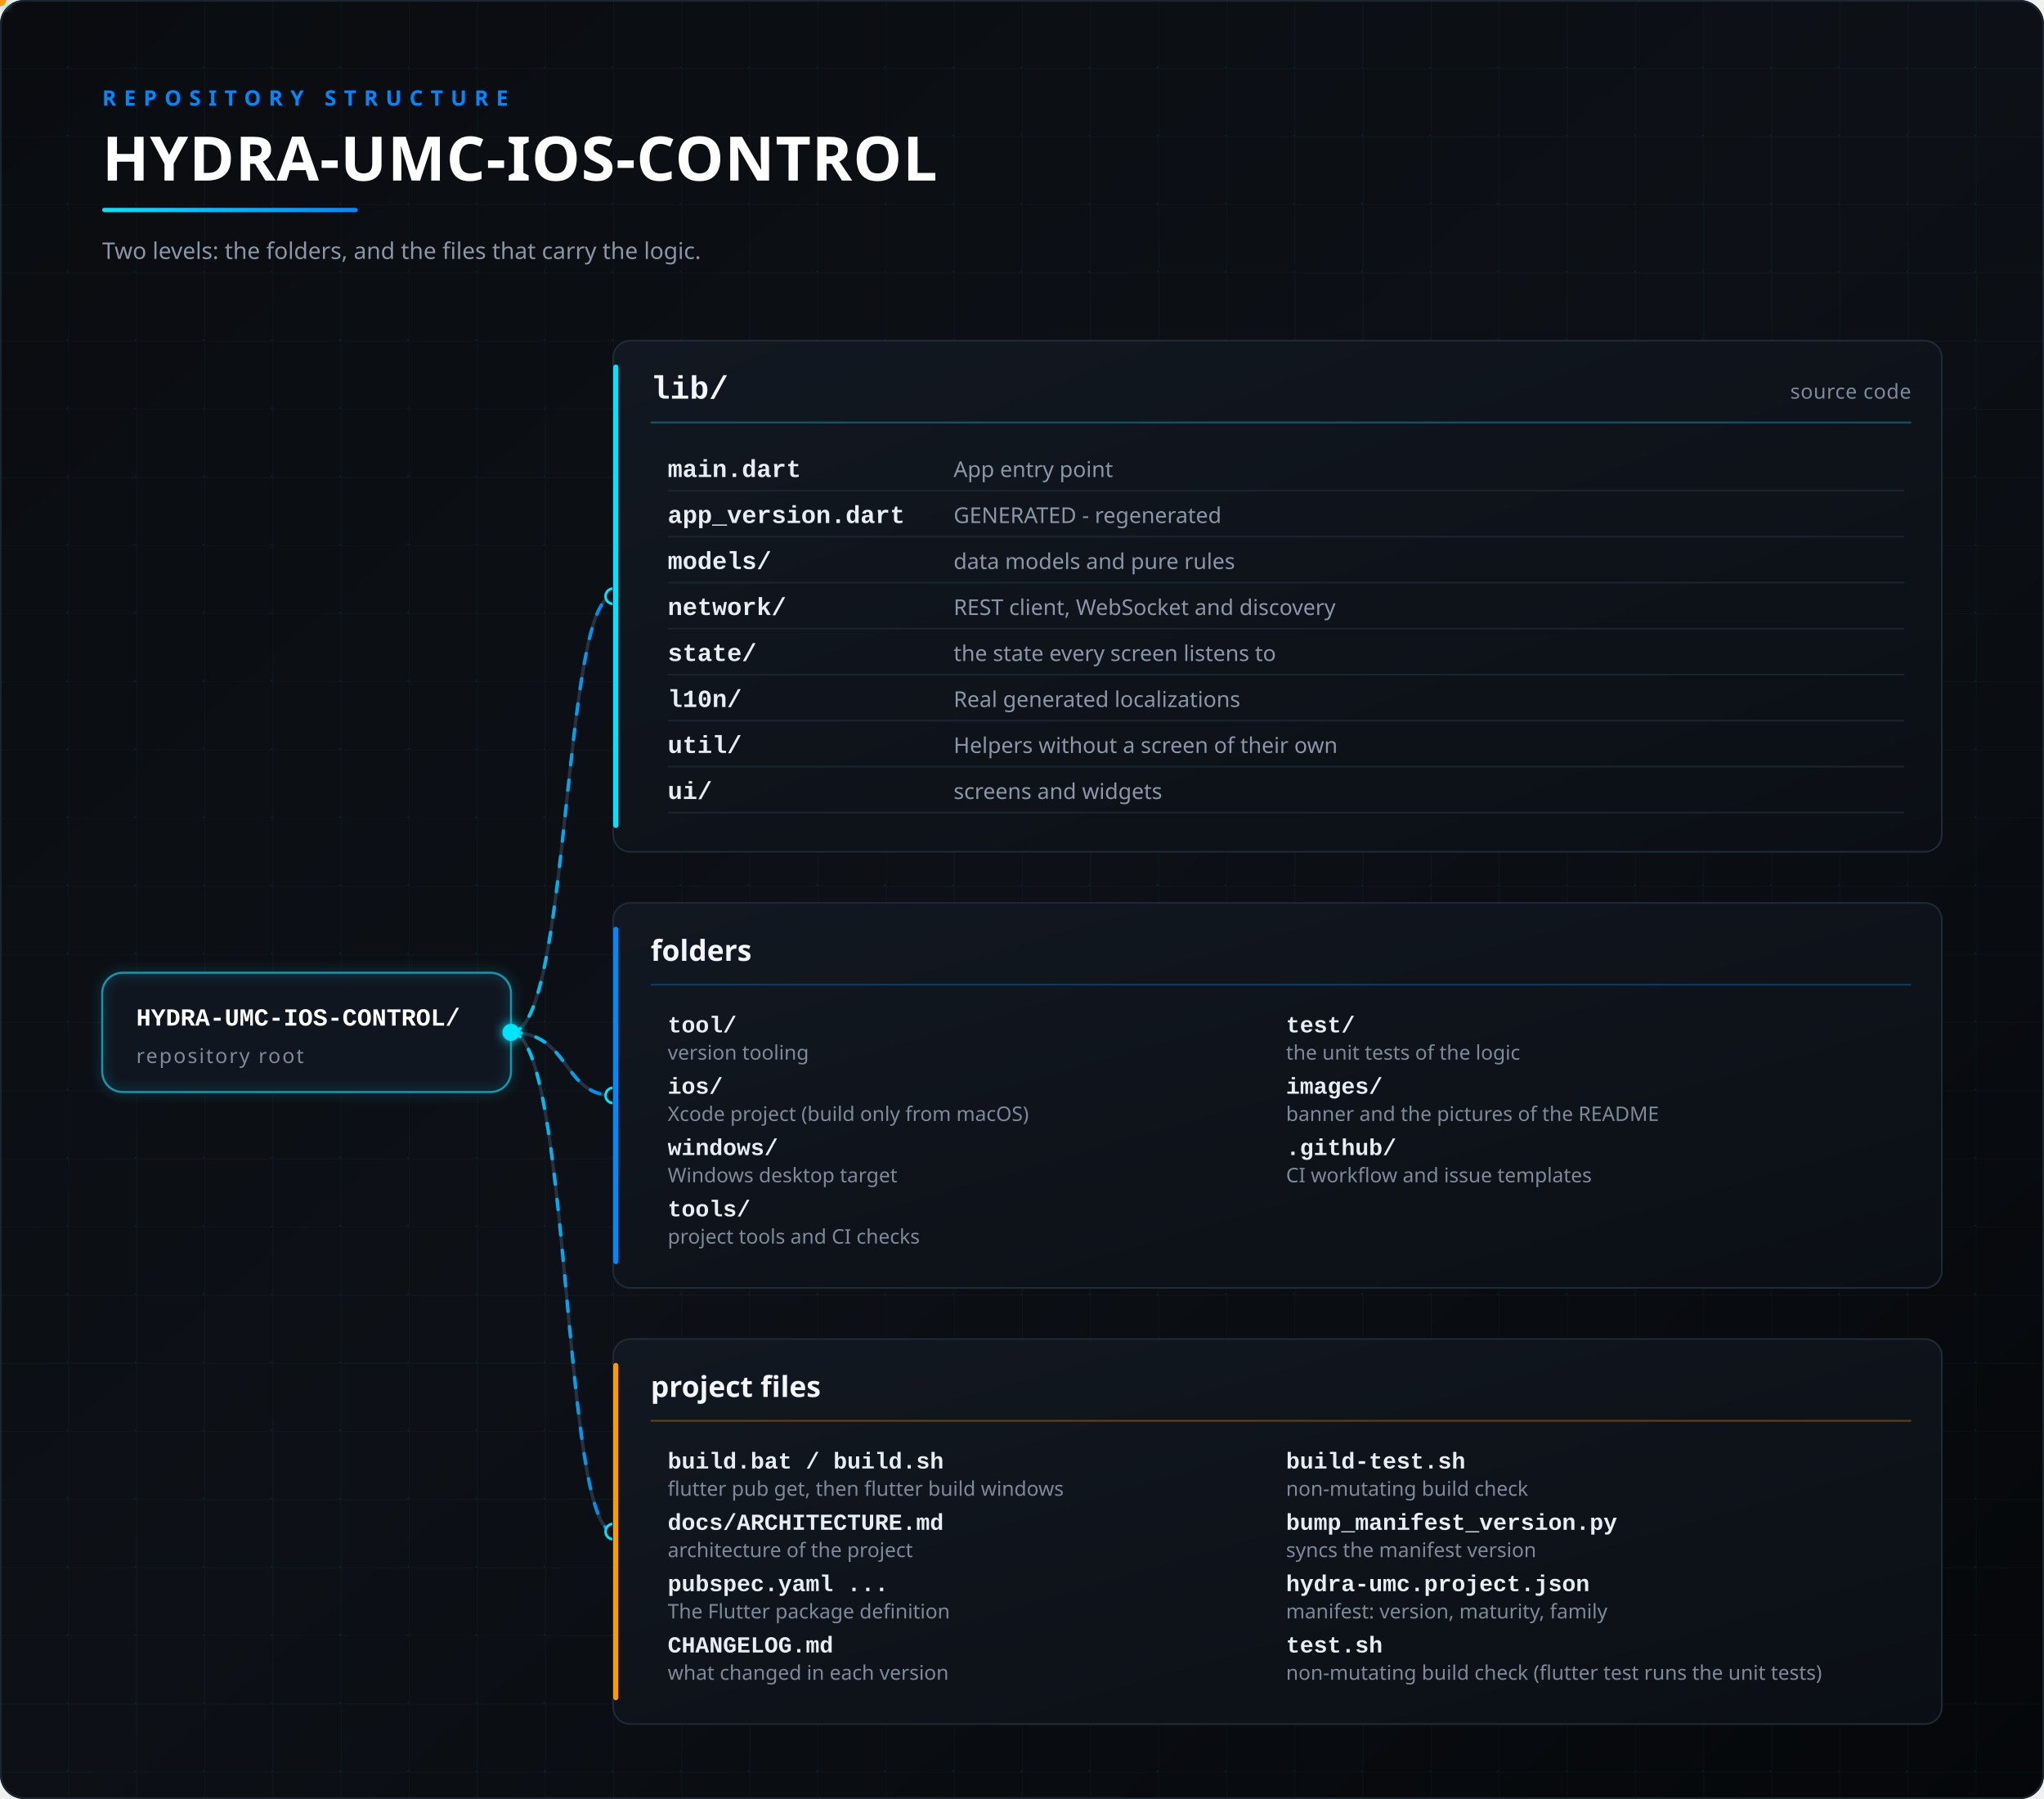
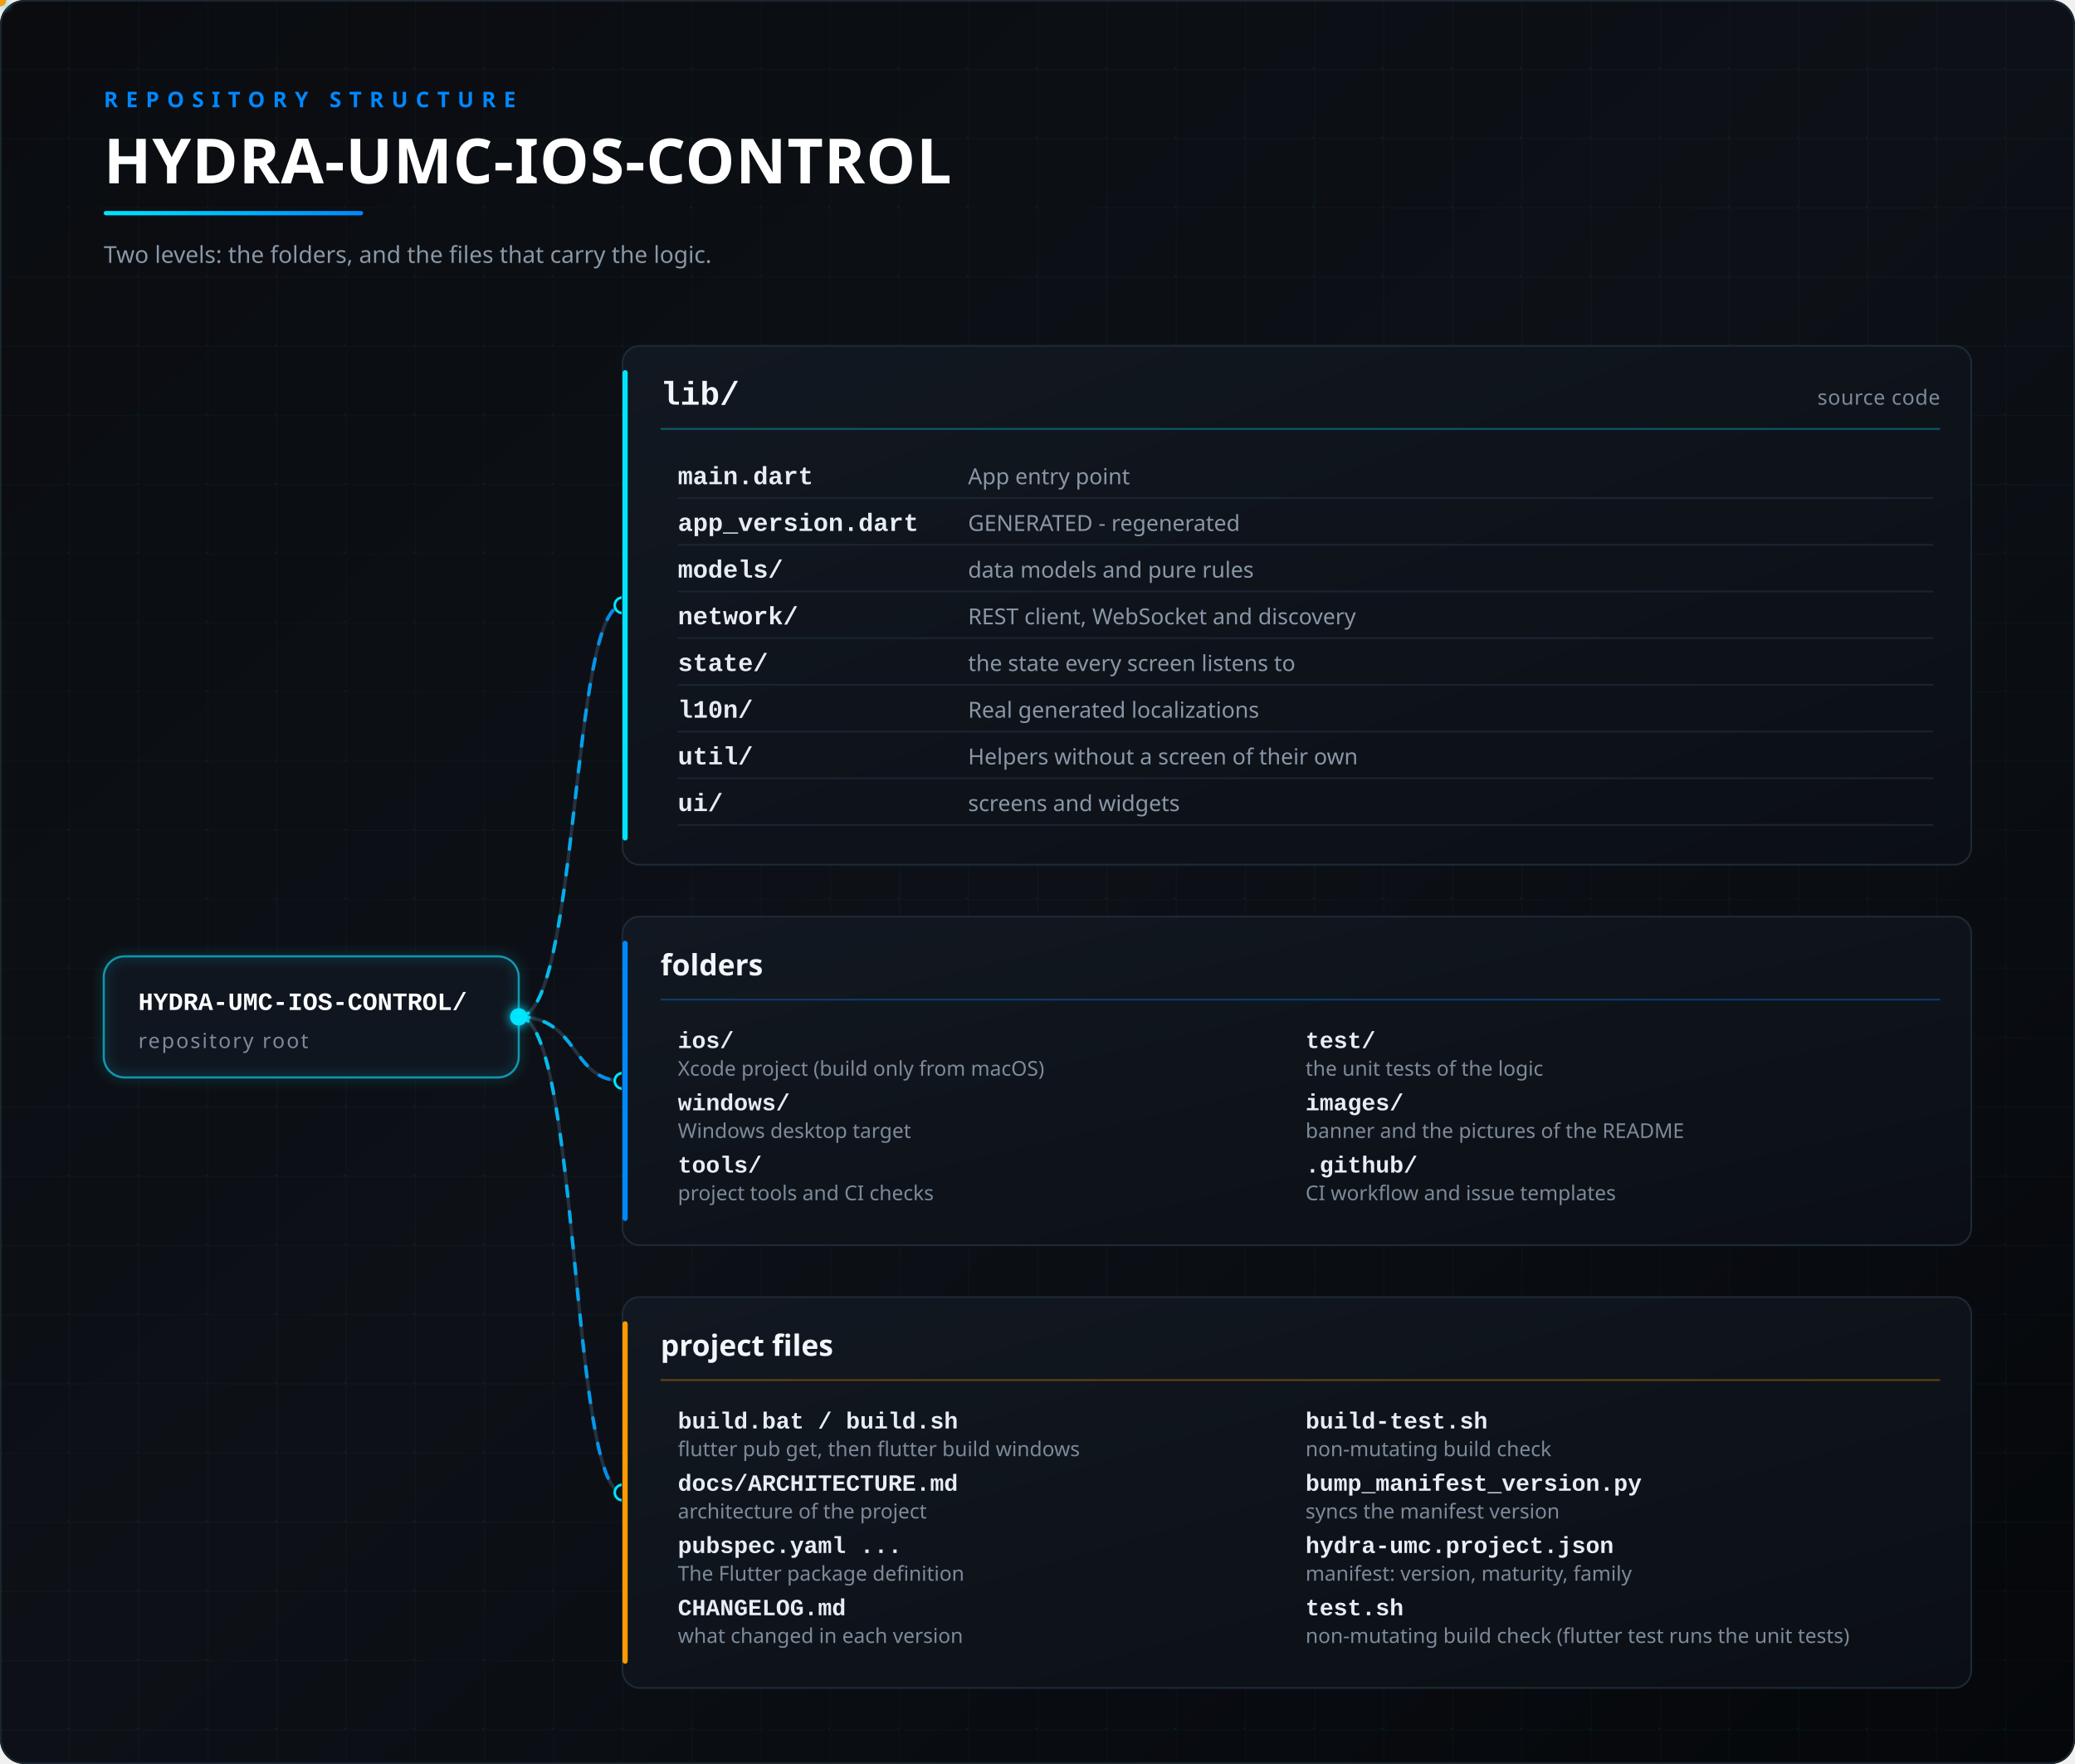
- <svg xmlns="http://www.w3.org/2000/svg" viewBox="0 0 1200 1056" width="100%" role="img" aria-labelledby="t d">
+ <svg xmlns="http://www.w3.org/2000/svg" viewBox="0 0 1200 1020" width="100%" role="img" aria-labelledby="t d">
  <defs>
    <linearGradient id="bg" x1="0" y1="0" x2="1" y2="1">
      <stop offset="0" stop-color="#0A0C10" />
      <stop offset="0.5" stop-color="#0D1117" />
      <stop offset="1" stop-color="#05070A" />
    </linearGradient>
    <linearGradient id="card" x1="0" y1="0" x2="1" y2="1">
      <stop offset="0" stop-color="#121821" />
      <stop offset="1" stop-color="#0B0F15" />
    </linearGradient>
    <linearGradient id="line" x1="0" y1="0" x2="1" y2="0">
      <stop offset="0" stop-color="#00E5FF" />
      <stop offset="1" stop-color="#0088FF" />
    </linearGradient>
    <filter id="glow" x="-50%" y="-50%" width="200%" height="200%">
      <feGaussianBlur stdDeviation="3" result="b" />
      <feMerge>
        <feMergeNode in="b" />
        <feMergeNode in="SourceGraphic" />
      </feMerge>
    </filter>
    <pattern id="grid" width="40" height="40" patternUnits="userSpaceOnUse">
      <path d="M40 0H0V40" fill="none" stroke="#00E5FF" stroke-opacity="0.035" />
      <circle cx="40" cy="40" r="1" fill="#00E5FF" fill-opacity="0.09" />
    </pattern>
  </defs>
-   <rect width="1200" height="1056" rx="14" fill="url(#bg)" />
-   <rect width="1200" height="1056" rx="14" fill="url(#grid)" />
-   <rect x="0.5" y="0.5" width="1199" height="1055" rx="14" fill="none" stroke="#1B2530" />
+   <rect width="1200" height="1020" rx="14" fill="url(#bg)" />
+   <rect width="1200" height="1020" rx="14" fill="url(#grid)" />
+   <rect x="0.5" y="0.5" width="1199" height="1019" rx="14" fill="none" stroke="#1B2530" />
  <text x="60" y="62" font-family="'Segoe UI','Noto Sans','Noto Sans CJK SC','Microsoft YaHei','Yu Gothic','Helvetica Neue',Helvetica,Arial,sans-serif" font-size="12.5" font-weight="600" fill="#0088FF" text-anchor="start" letter-spacing="4.5">REPOSITORY STRUCTURE</text>
  <text x="60" y="106" font-family="'Segoe UI','Noto Sans','Noto Sans CJK SC','Microsoft YaHei','Yu Gothic','Helvetica Neue',Helvetica,Arial,sans-serif" font-size="36" font-weight="700" fill="#FFFFFF" text-anchor="start" letter-spacing="0.5">HYDRA-UMC-IOS-CONTROL</text>
  <rect x="60" y="122" width="150" height="2.5" rx="1.25" fill="url(#line)">
    <animate attributeName="width" values="40;150;150" keyTimes="0;0.4;1" dur="3s" repeatCount="indefinite" />
  </rect>
  <text x="60" y="152" font-family="'Segoe UI','Noto Sans','Noto Sans CJK SC','Microsoft YaHei','Yu Gothic','Helvetica Neue',Helvetica,Arial,sans-serif" font-size="13.5" font-weight="400" fill="#8A97A6" text-anchor="start">Two levels: the folders, and the files that carry the logic.</text>
-   <path id="c0" d="M300,606 C335,606 330,350 360,350" fill="none" stroke="#243140" stroke-width="2" />
-   <path d="M300,606 C335,606 330,350 360,350" fill="none" stroke="url(#line)" stroke-width="2" stroke-linecap="round" stroke-dasharray="6 9" opacity="0.9">
+   <path id="c0" d="M300,588 C335,588 330,350 360,350" fill="none" stroke="#243140" stroke-width="2" />
+   <path d="M300,588 C335,588 330,350 360,350" fill="none" stroke="url(#line)" stroke-width="2" stroke-linecap="round" stroke-dasharray="6 9" opacity="0.9">
    <animate attributeName="stroke-dashoffset" from="0" to="-30" dur="1.6s" repeatCount="indefinite" />
  </path>
  <circle cx="360" cy="350" r="4.5" fill="#0D1117" stroke="#00E5FF" stroke-width="1.5" />
-   <path id="c1" d="M300,606 C335,606 330,643 360,643" fill="none" stroke="#243140" stroke-width="2" />
-   <path d="M300,606 C335,606 330,643 360,643" fill="none" stroke="url(#line)" stroke-width="2" stroke-linecap="round" stroke-dasharray="6 9" opacity="0.9">
+   <path id="c1" d="M300,588 C335,588 330,625 360,625" fill="none" stroke="#243140" stroke-width="2" />
+   <path d="M300,588 C335,588 330,625 360,625" fill="none" stroke="url(#line)" stroke-width="2" stroke-linecap="round" stroke-dasharray="6 9" opacity="0.9">
    <animate attributeName="stroke-dashoffset" from="0" to="-30" dur="1.6s" repeatCount="indefinite" />
  </path>
-   <circle cx="360" cy="643" r="4.5" fill="#0D1117" stroke="#00E5FF" stroke-width="1.5" />
-   <path id="c2" d="M300,606 C335,606 330,899 360,899" fill="none" stroke="#243140" stroke-width="2" />
-   <path d="M300,606 C335,606 330,899 360,899" fill="none" stroke="url(#line)" stroke-width="2" stroke-linecap="round" stroke-dasharray="6 9" opacity="0.9">
+   <circle cx="360" cy="625" r="4.5" fill="#0D1117" stroke="#00E5FF" stroke-width="1.5" />
+   <path id="c2" d="M300,588 C335,588 330,863 360,863" fill="none" stroke="#243140" stroke-width="2" />
+   <path d="M300,588 C335,588 330,863 360,863" fill="none" stroke="url(#line)" stroke-width="2" stroke-linecap="round" stroke-dasharray="6 9" opacity="0.9">
    <animate attributeName="stroke-dashoffset" from="0" to="-30" dur="1.6s" repeatCount="indefinite" />
  </path>
-   <circle cx="360" cy="899" r="4.5" fill="#0D1117" stroke="#00E5FF" stroke-width="1.5" />
+   <circle cx="360" cy="863" r="4.5" fill="#0D1117" stroke="#00E5FF" stroke-width="1.5" />
  <circle r="3.5" fill="#00E5FF" filter="url(#glow)">
    <animateMotion dur="3.4s" repeatCount="indefinite">
      <mpath href="#c0" />
    </animateMotion>
  </circle>
  <circle r="3.5" fill="#0088FF" filter="url(#glow)">
    <animateMotion dur="4.2s" repeatCount="indefinite">
      <mpath href="#c1" />
    </animateMotion>
  </circle>
  <circle r="3.5" fill="#FF9900" filter="url(#glow)">
    <animateMotion dur="5.0s" repeatCount="indefinite">
      <mpath href="#c2" />
    </animateMotion>
  </circle>
-   <rect x="60" y="571" width="240" height="70" rx="12" fill="#0F1620" stroke="#2A3A4C" stroke-width="1.2" />
-   <rect x="60" y="571" width="240" height="70" rx="12" fill="none" stroke="#00E5FF" stroke-opacity="0.5" stroke-width="1.2" filter="url(#glow)">
+   <rect x="60" y="553" width="240" height="70" rx="12" fill="#0F1620" stroke="#2A3A4C" stroke-width="1.2" />
+   <rect x="60" y="553" width="240" height="70" rx="12" fill="none" stroke="#00E5FF" stroke-opacity="0.5" stroke-width="1.2" filter="url(#glow)">
    <animate attributeName="stroke-opacity" values="0.15;0.6;0.15" dur="3.6s" repeatCount="indefinite" />
  </rect>
-   <text x="80" y="602" font-family="'JetBrains Mono','Cascadia Code','SFMono-Regular',Consolas,'Liberation Mono',monospace" font-size="14.4" font-weight="700" fill="#FFFFFF" text-anchor="start">HYDRA-UMC-IOS-CONTROL/</text>
-   <text x="80" y="624" font-family="'Segoe UI','Noto Sans','Noto Sans CJK SC','Microsoft YaHei','Yu Gothic','Helvetica Neue',Helvetica,Arial,sans-serif" font-size="12" font-weight="400" fill="#7D8A99" text-anchor="start" letter-spacing="1">repository root</text>
-   <circle cx="300" cy="606" r="5" fill="#00E5FF" filter="url(#glow)" />
+   <text x="80" y="584" font-family="'JetBrains Mono','Cascadia Code','SFMono-Regular',Consolas,'Liberation Mono',monospace" font-size="14.4" font-weight="700" fill="#FFFFFF" text-anchor="start">HYDRA-UMC-IOS-CONTROL/</text>
+   <text x="80" y="606" font-family="'Segoe UI','Noto Sans','Noto Sans CJK SC','Microsoft YaHei','Yu Gothic','Helvetica Neue',Helvetica,Arial,sans-serif" font-size="12" font-weight="400" fill="#7D8A99" text-anchor="start" letter-spacing="1">repository root</text>
+   <circle cx="300" cy="588" r="5" fill="#00E5FF" filter="url(#glow)" />
  <rect x="360" y="200" width="780" height="300" rx="10" fill="url(#card)" stroke="#1E2A36" stroke-width="1" />
  <rect x="360" y="214" width="3" height="272" rx="1.5" fill="#00E5FF">
    <animate attributeName="opacity" values="0.55;1;0.55" dur="4s" begin="0s" repeatCount="indefinite" />
  </rect>
  <text x="382" y="234" font-family="'JetBrains Mono','Cascadia Code','SFMono-Regular',Consolas,'Liberation Mono',monospace" font-size="19" font-weight="700" fill="#F2F6FA" text-anchor="start">lib/</text>
  <text x="1122" y="234" font-family="'Segoe UI','Noto Sans','Noto Sans CJK SC','Microsoft YaHei','Yu Gothic','Helvetica Neue',Helvetica,Arial,sans-serif" font-size="12" font-weight="400" fill="#7D8A99" text-anchor="end" letter-spacing="0.3">source code</text>
  <line x1="382" y1="248" x2="1122" y2="248" stroke="#00E5FF" stroke-opacity="0.35" stroke-width="1" />
  <text x="392" y="280" font-family="'JetBrains Mono','Cascadia Code','SFMono-Regular',Consolas,'Liberation Mono',monospace" font-size="14.5" font-weight="600" fill="#E6EDF3" text-anchor="start">main.dart</text>
  <text x="559.84" y="280" font-family="'Segoe UI','Noto Sans','Noto Sans CJK SC','Microsoft YaHei','Yu Gothic','Helvetica Neue',Helvetica,Arial,sans-serif" font-size="12.8" font-weight="400" fill="#8A97A6" text-anchor="start">App entry point</text>
  <line x1="392" y1="288" x2="1118" y2="288" stroke="#1A2430" stroke-width="1" />
  <text x="392" y="307" font-family="'JetBrains Mono','Cascadia Code','SFMono-Regular',Consolas,'Liberation Mono',monospace" font-size="14.5" font-weight="600" fill="#E6EDF3" text-anchor="start">app_version.dart</text>
  <text x="559.84" y="307" font-family="'Segoe UI','Noto Sans','Noto Sans CJK SC','Microsoft YaHei','Yu Gothic','Helvetica Neue',Helvetica,Arial,sans-serif" font-size="12.8" font-weight="400" fill="#8A97A6" text-anchor="start">GENERATED - regenerated</text>
  <line x1="392" y1="315" x2="1118" y2="315" stroke="#1A2430" stroke-width="1" />
  <text x="392" y="334" font-family="'JetBrains Mono','Cascadia Code','SFMono-Regular',Consolas,'Liberation Mono',monospace" font-size="14.5" font-weight="600" fill="#E6EDF3" text-anchor="start">models/</text>
  <text x="559.84" y="334" font-family="'Segoe UI','Noto Sans','Noto Sans CJK SC','Microsoft YaHei','Yu Gothic','Helvetica Neue',Helvetica,Arial,sans-serif" font-size="12.8" font-weight="400" fill="#8A97A6" text-anchor="start">data models and pure rules</text>
  <line x1="392" y1="342" x2="1118" y2="342" stroke="#1A2430" stroke-width="1" />
  <text x="392" y="361" font-family="'JetBrains Mono','Cascadia Code','SFMono-Regular',Consolas,'Liberation Mono',monospace" font-size="14.5" font-weight="600" fill="#E6EDF3" text-anchor="start">network/</text>
  <text x="559.84" y="361" font-family="'Segoe UI','Noto Sans','Noto Sans CJK SC','Microsoft YaHei','Yu Gothic','Helvetica Neue',Helvetica,Arial,sans-serif" font-size="12.8" font-weight="400" fill="#8A97A6" text-anchor="start">REST client, WebSocket and discovery</text>
  <line x1="392" y1="369" x2="1118" y2="369" stroke="#1A2430" stroke-width="1" />
  <text x="392" y="388" font-family="'JetBrains Mono','Cascadia Code','SFMono-Regular',Consolas,'Liberation Mono',monospace" font-size="14.5" font-weight="600" fill="#E6EDF3" text-anchor="start">state/</text>
  <text x="559.84" y="388" font-family="'Segoe UI','Noto Sans','Noto Sans CJK SC','Microsoft YaHei','Yu Gothic','Helvetica Neue',Helvetica,Arial,sans-serif" font-size="12.8" font-weight="400" fill="#8A97A6" text-anchor="start">the state every screen listens to</text>
  <line x1="392" y1="396" x2="1118" y2="396" stroke="#1A2430" stroke-width="1" />
  <text x="392" y="415" font-family="'JetBrains Mono','Cascadia Code','SFMono-Regular',Consolas,'Liberation Mono',monospace" font-size="14.5" font-weight="600" fill="#E6EDF3" text-anchor="start">l10n/</text>
  <text x="559.84" y="415" font-family="'Segoe UI','Noto Sans','Noto Sans CJK SC','Microsoft YaHei','Yu Gothic','Helvetica Neue',Helvetica,Arial,sans-serif" font-size="12.8" font-weight="400" fill="#8A97A6" text-anchor="start">Real generated localizations</text>
  <line x1="392" y1="423" x2="1118" y2="423" stroke="#1A2430" stroke-width="1" />
  <text x="392" y="442" font-family="'JetBrains Mono','Cascadia Code','SFMono-Regular',Consolas,'Liberation Mono',monospace" font-size="14.5" font-weight="600" fill="#E6EDF3" text-anchor="start">util/</text>
  <text x="559.84" y="442" font-family="'Segoe UI','Noto Sans','Noto Sans CJK SC','Microsoft YaHei','Yu Gothic','Helvetica Neue',Helvetica,Arial,sans-serif" font-size="12.8" font-weight="400" fill="#8A97A6" text-anchor="start">Helpers without a screen of their own</text>
  <line x1="392" y1="450" x2="1118" y2="450" stroke="#1A2430" stroke-width="1" />
  <text x="392" y="469" font-family="'JetBrains Mono','Cascadia Code','SFMono-Regular',Consolas,'Liberation Mono',monospace" font-size="14.5" font-weight="600" fill="#E6EDF3" text-anchor="start">ui/</text>
  <text x="559.84" y="469" font-family="'Segoe UI','Noto Sans','Noto Sans CJK SC','Microsoft YaHei','Yu Gothic','Helvetica Neue',Helvetica,Arial,sans-serif" font-size="12.8" font-weight="400" fill="#8A97A6" text-anchor="start">screens and widgets</text>
  <line x1="392" y1="477" x2="1118" y2="477" stroke="#1A2430" stroke-width="1" />
-   <rect x="360" y="530" width="780" height="226" rx="10" fill="url(#card)" stroke="#1E2A36" stroke-width="1" />
-   <rect x="360" y="544" width="3" height="198" rx="1.5" fill="#0088FF">
+   <rect x="360" y="530" width="780" height="190" rx="10" fill="url(#card)" stroke="#1E2A36" stroke-width="1" />
+   <rect x="360" y="544" width="3" height="162" rx="1.5" fill="#0088FF">
    <animate attributeName="opacity" values="0.55;1;0.55" dur="4s" begin="0.6s" repeatCount="indefinite" />
  </rect>
  <text x="382" y="564" font-family="'Segoe UI','Noto Sans','Noto Sans CJK SC','Microsoft YaHei','Yu Gothic','Helvetica Neue',Helvetica,Arial,sans-serif" font-size="17" font-weight="700" fill="#F2F6FA" text-anchor="start">folders</text>
  <line x1="382" y1="578" x2="1122" y2="578" stroke="#0088FF" stroke-opacity="0.35" stroke-width="1" />
-   <text x="392" y="606" font-family="'JetBrains Mono','Cascadia Code','SFMono-Regular',Consolas,'Liberation Mono',monospace" font-size="13.5" font-weight="600" fill="#E6EDF3" text-anchor="start">tool/</text>
-   <text x="392" y="622" font-family="'Segoe UI','Noto Sans','Noto Sans CJK SC','Microsoft YaHei','Yu Gothic','Helvetica Neue',Helvetica,Arial,sans-serif" font-size="11.8" font-weight="400" fill="#7D8A99" text-anchor="start">version tooling</text>
-   <text x="392" y="642" font-family="'JetBrains Mono','Cascadia Code','SFMono-Regular',Consolas,'Liberation Mono',monospace" font-size="13.5" font-weight="600" fill="#E6EDF3" text-anchor="start">ios/</text>
-   <text x="392" y="658" font-family="'Segoe UI','Noto Sans','Noto Sans CJK SC','Microsoft YaHei','Yu Gothic','Helvetica Neue',Helvetica,Arial,sans-serif" font-size="11.8" font-weight="400" fill="#7D8A99" text-anchor="start">Xcode project (build only from macOS)</text>
-   <text x="392" y="678" font-family="'JetBrains Mono','Cascadia Code','SFMono-Regular',Consolas,'Liberation Mono',monospace" font-size="13.5" font-weight="600" fill="#E6EDF3" text-anchor="start">windows/</text>
-   <text x="392" y="694" font-family="'Segoe UI','Noto Sans','Noto Sans CJK SC','Microsoft YaHei','Yu Gothic','Helvetica Neue',Helvetica,Arial,sans-serif" font-size="11.8" font-weight="400" fill="#7D8A99" text-anchor="start">Windows desktop target</text>
-   <text x="392" y="714" font-family="'JetBrains Mono','Cascadia Code','SFMono-Regular',Consolas,'Liberation Mono',monospace" font-size="13.5" font-weight="600" fill="#E6EDF3" text-anchor="start">tools/</text>
-   <text x="392" y="730" font-family="'Segoe UI','Noto Sans','Noto Sans CJK SC','Microsoft YaHei','Yu Gothic','Helvetica Neue',Helvetica,Arial,sans-serif" font-size="11.8" font-weight="400" fill="#7D8A99" text-anchor="start">project tools and CI checks</text>
+   <text x="392" y="606" font-family="'JetBrains Mono','Cascadia Code','SFMono-Regular',Consolas,'Liberation Mono',monospace" font-size="13.5" font-weight="600" fill="#E6EDF3" text-anchor="start">ios/</text>
+   <text x="392" y="622" font-family="'Segoe UI','Noto Sans','Noto Sans CJK SC','Microsoft YaHei','Yu Gothic','Helvetica Neue',Helvetica,Arial,sans-serif" font-size="11.8" font-weight="400" fill="#7D8A99" text-anchor="start">Xcode project (build only from macOS)</text>
+   <text x="392" y="642" font-family="'JetBrains Mono','Cascadia Code','SFMono-Regular',Consolas,'Liberation Mono',monospace" font-size="13.5" font-weight="600" fill="#E6EDF3" text-anchor="start">windows/</text>
+   <text x="392" y="658" font-family="'Segoe UI','Noto Sans','Noto Sans CJK SC','Microsoft YaHei','Yu Gothic','Helvetica Neue',Helvetica,Arial,sans-serif" font-size="11.8" font-weight="400" fill="#7D8A99" text-anchor="start">Windows desktop target</text>
+   <text x="392" y="678" font-family="'JetBrains Mono','Cascadia Code','SFMono-Regular',Consolas,'Liberation Mono',monospace" font-size="13.5" font-weight="600" fill="#E6EDF3" text-anchor="start">tools/</text>
+   <text x="392" y="694" font-family="'Segoe UI','Noto Sans','Noto Sans CJK SC','Microsoft YaHei','Yu Gothic','Helvetica Neue',Helvetica,Arial,sans-serif" font-size="11.8" font-weight="400" fill="#7D8A99" text-anchor="start">project tools and CI checks</text>
  <text x="755" y="606" font-family="'JetBrains Mono','Cascadia Code','SFMono-Regular',Consolas,'Liberation Mono',monospace" font-size="13.5" font-weight="600" fill="#E6EDF3" text-anchor="start">test/</text>
  <text x="755" y="622" font-family="'Segoe UI','Noto Sans','Noto Sans CJK SC','Microsoft YaHei','Yu Gothic','Helvetica Neue',Helvetica,Arial,sans-serif" font-size="11.8" font-weight="400" fill="#7D8A99" text-anchor="start">the unit tests of the logic</text>
  <text x="755" y="642" font-family="'JetBrains Mono','Cascadia Code','SFMono-Regular',Consolas,'Liberation Mono',monospace" font-size="13.5" font-weight="600" fill="#E6EDF3" text-anchor="start">images/</text>
  <text x="755" y="658" font-family="'Segoe UI','Noto Sans','Noto Sans CJK SC','Microsoft YaHei','Yu Gothic','Helvetica Neue',Helvetica,Arial,sans-serif" font-size="11.8" font-weight="400" fill="#7D8A99" text-anchor="start">banner and the pictures of the README</text>
  <text x="755" y="678" font-family="'JetBrains Mono','Cascadia Code','SFMono-Regular',Consolas,'Liberation Mono',monospace" font-size="13.5" font-weight="600" fill="#E6EDF3" text-anchor="start">.github/</text>
  <text x="755" y="694" font-family="'Segoe UI','Noto Sans','Noto Sans CJK SC','Microsoft YaHei','Yu Gothic','Helvetica Neue',Helvetica,Arial,sans-serif" font-size="11.8" font-weight="400" fill="#7D8A99" text-anchor="start">CI workflow and issue templates</text>
-   <rect x="360" y="786" width="780" height="226" rx="10" fill="url(#card)" stroke="#1E2A36" stroke-width="1" />
-   <rect x="360" y="800" width="3" height="198" rx="1.5" fill="#FF9900">
+   <rect x="360" y="750" width="780" height="226" rx="10" fill="url(#card)" stroke="#1E2A36" stroke-width="1" />
+   <rect x="360" y="764" width="3" height="198" rx="1.5" fill="#FF9900">
    <animate attributeName="opacity" values="0.55;1;0.55" dur="4s" begin="1.2s" repeatCount="indefinite" />
  </rect>
-   <text x="382" y="820" font-family="'Segoe UI','Noto Sans','Noto Sans CJK SC','Microsoft YaHei','Yu Gothic','Helvetica Neue',Helvetica,Arial,sans-serif" font-size="17" font-weight="700" fill="#F2F6FA" text-anchor="start">project files</text>
-   <line x1="382" y1="834" x2="1122" y2="834" stroke="#FF9900" stroke-opacity="0.35" stroke-width="1" />
-   <text x="392" y="862" font-family="'JetBrains Mono','Cascadia Code','SFMono-Regular',Consolas,'Liberation Mono',monospace" font-size="13.5" font-weight="600" fill="#E6EDF3" text-anchor="start">build.bat / build.sh</text>
-   <text x="392" y="878" font-family="'Segoe UI','Noto Sans','Noto Sans CJK SC','Microsoft YaHei','Yu Gothic','Helvetica Neue',Helvetica,Arial,sans-serif" font-size="11.8" font-weight="400" fill="#7D8A99" text-anchor="start">flutter pub get, then flutter build windows</text>
-   <text x="392" y="898" font-family="'JetBrains Mono','Cascadia Code','SFMono-Regular',Consolas,'Liberation Mono',monospace" font-size="13.5" font-weight="600" fill="#E6EDF3" text-anchor="start">docs/ARCHITECTURE.md</text>
-   <text x="392" y="914" font-family="'Segoe UI','Noto Sans','Noto Sans CJK SC','Microsoft YaHei','Yu Gothic','Helvetica Neue',Helvetica,Arial,sans-serif" font-size="11.8" font-weight="400" fill="#7D8A99" text-anchor="start">architecture of the project</text>
-   <text x="392" y="934" font-family="'JetBrains Mono','Cascadia Code','SFMono-Regular',Consolas,'Liberation Mono',monospace" font-size="13.5" font-weight="600" fill="#E6EDF3" text-anchor="start">pubspec.yaml ...</text>
-   <text x="392" y="950" font-family="'Segoe UI','Noto Sans','Noto Sans CJK SC','Microsoft YaHei','Yu Gothic','Helvetica Neue',Helvetica,Arial,sans-serif" font-size="11.8" font-weight="400" fill="#7D8A99" text-anchor="start">The Flutter package definition</text>
-   <text x="392" y="970" font-family="'JetBrains Mono','Cascadia Code','SFMono-Regular',Consolas,'Liberation Mono',monospace" font-size="13.5" font-weight="600" fill="#E6EDF3" text-anchor="start">CHANGELOG.md</text>
-   <text x="392" y="986" font-family="'Segoe UI','Noto Sans','Noto Sans CJK SC','Microsoft YaHei','Yu Gothic','Helvetica Neue',Helvetica,Arial,sans-serif" font-size="11.8" font-weight="400" fill="#7D8A99" text-anchor="start">what changed in each version</text>
-   <text x="755" y="862" font-family="'JetBrains Mono','Cascadia Code','SFMono-Regular',Consolas,'Liberation Mono',monospace" font-size="13.5" font-weight="600" fill="#E6EDF3" text-anchor="start">build-test.sh</text>
-   <text x="755" y="878" font-family="'Segoe UI','Noto Sans','Noto Sans CJK SC','Microsoft YaHei','Yu Gothic','Helvetica Neue',Helvetica,Arial,sans-serif" font-size="11.8" font-weight="400" fill="#7D8A99" text-anchor="start">non-mutating build check</text>
-   <text x="755" y="898" font-family="'JetBrains Mono','Cascadia Code','SFMono-Regular',Consolas,'Liberation Mono',monospace" font-size="13.5" font-weight="600" fill="#E6EDF3" text-anchor="start">bump_manifest_version.py</text>
-   <text x="755" y="914" font-family="'Segoe UI','Noto Sans','Noto Sans CJK SC','Microsoft YaHei','Yu Gothic','Helvetica Neue',Helvetica,Arial,sans-serif" font-size="11.8" font-weight="400" fill="#7D8A99" text-anchor="start">syncs the manifest version</text>
-   <text x="755" y="934" font-family="'JetBrains Mono','Cascadia Code','SFMono-Regular',Consolas,'Liberation Mono',monospace" font-size="13.5" font-weight="600" fill="#E6EDF3" text-anchor="start">hydra-umc.project.json</text>
-   <text x="755" y="950" font-family="'Segoe UI','Noto Sans','Noto Sans CJK SC','Microsoft YaHei','Yu Gothic','Helvetica Neue',Helvetica,Arial,sans-serif" font-size="11.8" font-weight="400" fill="#7D8A99" text-anchor="start">manifest: version, maturity, family</text>
-   <text x="755" y="970" font-family="'JetBrains Mono','Cascadia Code','SFMono-Regular',Consolas,'Liberation Mono',monospace" font-size="13.5" font-weight="600" fill="#E6EDF3" text-anchor="start">test.sh</text>
-   <text x="755" y="986" font-family="'Segoe UI','Noto Sans','Noto Sans CJK SC','Microsoft YaHei','Yu Gothic','Helvetica Neue',Helvetica,Arial,sans-serif" font-size="11.8" font-weight="400" fill="#7D8A99" text-anchor="start">non-mutating build check (flutter test runs the unit tests)</text>
+   <text x="382" y="784" font-family="'Segoe UI','Noto Sans','Noto Sans CJK SC','Microsoft YaHei','Yu Gothic','Helvetica Neue',Helvetica,Arial,sans-serif" font-size="17" font-weight="700" fill="#F2F6FA" text-anchor="start">project files</text>
+   <line x1="382" y1="798" x2="1122" y2="798" stroke="#FF9900" stroke-opacity="0.35" stroke-width="1" />
+   <text x="392" y="826" font-family="'JetBrains Mono','Cascadia Code','SFMono-Regular',Consolas,'Liberation Mono',monospace" font-size="13.5" font-weight="600" fill="#E6EDF3" text-anchor="start">build.bat / build.sh</text>
+   <text x="392" y="842" font-family="'Segoe UI','Noto Sans','Noto Sans CJK SC','Microsoft YaHei','Yu Gothic','Helvetica Neue',Helvetica,Arial,sans-serif" font-size="11.8" font-weight="400" fill="#7D8A99" text-anchor="start">flutter pub get, then flutter build windows</text>
+   <text x="392" y="862" font-family="'JetBrains Mono','Cascadia Code','SFMono-Regular',Consolas,'Liberation Mono',monospace" font-size="13.5" font-weight="600" fill="#E6EDF3" text-anchor="start">docs/ARCHITECTURE.md</text>
+   <text x="392" y="878" font-family="'Segoe UI','Noto Sans','Noto Sans CJK SC','Microsoft YaHei','Yu Gothic','Helvetica Neue',Helvetica,Arial,sans-serif" font-size="11.8" font-weight="400" fill="#7D8A99" text-anchor="start">architecture of the project</text>
+   <text x="392" y="898" font-family="'JetBrains Mono','Cascadia Code','SFMono-Regular',Consolas,'Liberation Mono',monospace" font-size="13.5" font-weight="600" fill="#E6EDF3" text-anchor="start">pubspec.yaml ...</text>
+   <text x="392" y="914" font-family="'Segoe UI','Noto Sans','Noto Sans CJK SC','Microsoft YaHei','Yu Gothic','Helvetica Neue',Helvetica,Arial,sans-serif" font-size="11.8" font-weight="400" fill="#7D8A99" text-anchor="start">The Flutter package definition</text>
+   <text x="392" y="934" font-family="'JetBrains Mono','Cascadia Code','SFMono-Regular',Consolas,'Liberation Mono',monospace" font-size="13.5" font-weight="600" fill="#E6EDF3" text-anchor="start">CHANGELOG.md</text>
+   <text x="392" y="950" font-family="'Segoe UI','Noto Sans','Noto Sans CJK SC','Microsoft YaHei','Yu Gothic','Helvetica Neue',Helvetica,Arial,sans-serif" font-size="11.8" font-weight="400" fill="#7D8A99" text-anchor="start">what changed in each version</text>
+   <text x="755" y="826" font-family="'JetBrains Mono','Cascadia Code','SFMono-Regular',Consolas,'Liberation Mono',monospace" font-size="13.5" font-weight="600" fill="#E6EDF3" text-anchor="start">build-test.sh</text>
+   <text x="755" y="842" font-family="'Segoe UI','Noto Sans','Noto Sans CJK SC','Microsoft YaHei','Yu Gothic','Helvetica Neue',Helvetica,Arial,sans-serif" font-size="11.8" font-weight="400" fill="#7D8A99" text-anchor="start">non-mutating build check</text>
+   <text x="755" y="862" font-family="'JetBrains Mono','Cascadia Code','SFMono-Regular',Consolas,'Liberation Mono',monospace" font-size="13.5" font-weight="600" fill="#E6EDF3" text-anchor="start">bump_manifest_version.py</text>
+   <text x="755" y="878" font-family="'Segoe UI','Noto Sans','Noto Sans CJK SC','Microsoft YaHei','Yu Gothic','Helvetica Neue',Helvetica,Arial,sans-serif" font-size="11.8" font-weight="400" fill="#7D8A99" text-anchor="start">syncs the manifest version</text>
+   <text x="755" y="898" font-family="'JetBrains Mono','Cascadia Code','SFMono-Regular',Consolas,'Liberation Mono',monospace" font-size="13.5" font-weight="600" fill="#E6EDF3" text-anchor="start">hydra-umc.project.json</text>
+   <text x="755" y="914" font-family="'Segoe UI','Noto Sans','Noto Sans CJK SC','Microsoft YaHei','Yu Gothic','Helvetica Neue',Helvetica,Arial,sans-serif" font-size="11.8" font-weight="400" fill="#7D8A99" text-anchor="start">manifest: version, maturity, family</text>
+   <text x="755" y="934" font-family="'JetBrains Mono','Cascadia Code','SFMono-Regular',Consolas,'Liberation Mono',monospace" font-size="13.5" font-weight="600" fill="#E6EDF3" text-anchor="start">test.sh</text>
+   <text x="755" y="950" font-family="'Segoe UI','Noto Sans','Noto Sans CJK SC','Microsoft YaHei','Yu Gothic','Helvetica Neue',Helvetica,Arial,sans-serif" font-size="11.8" font-weight="400" fill="#7D8A99" text-anchor="start">non-mutating build check (flutter test runs the unit tests)</text>
</svg>
